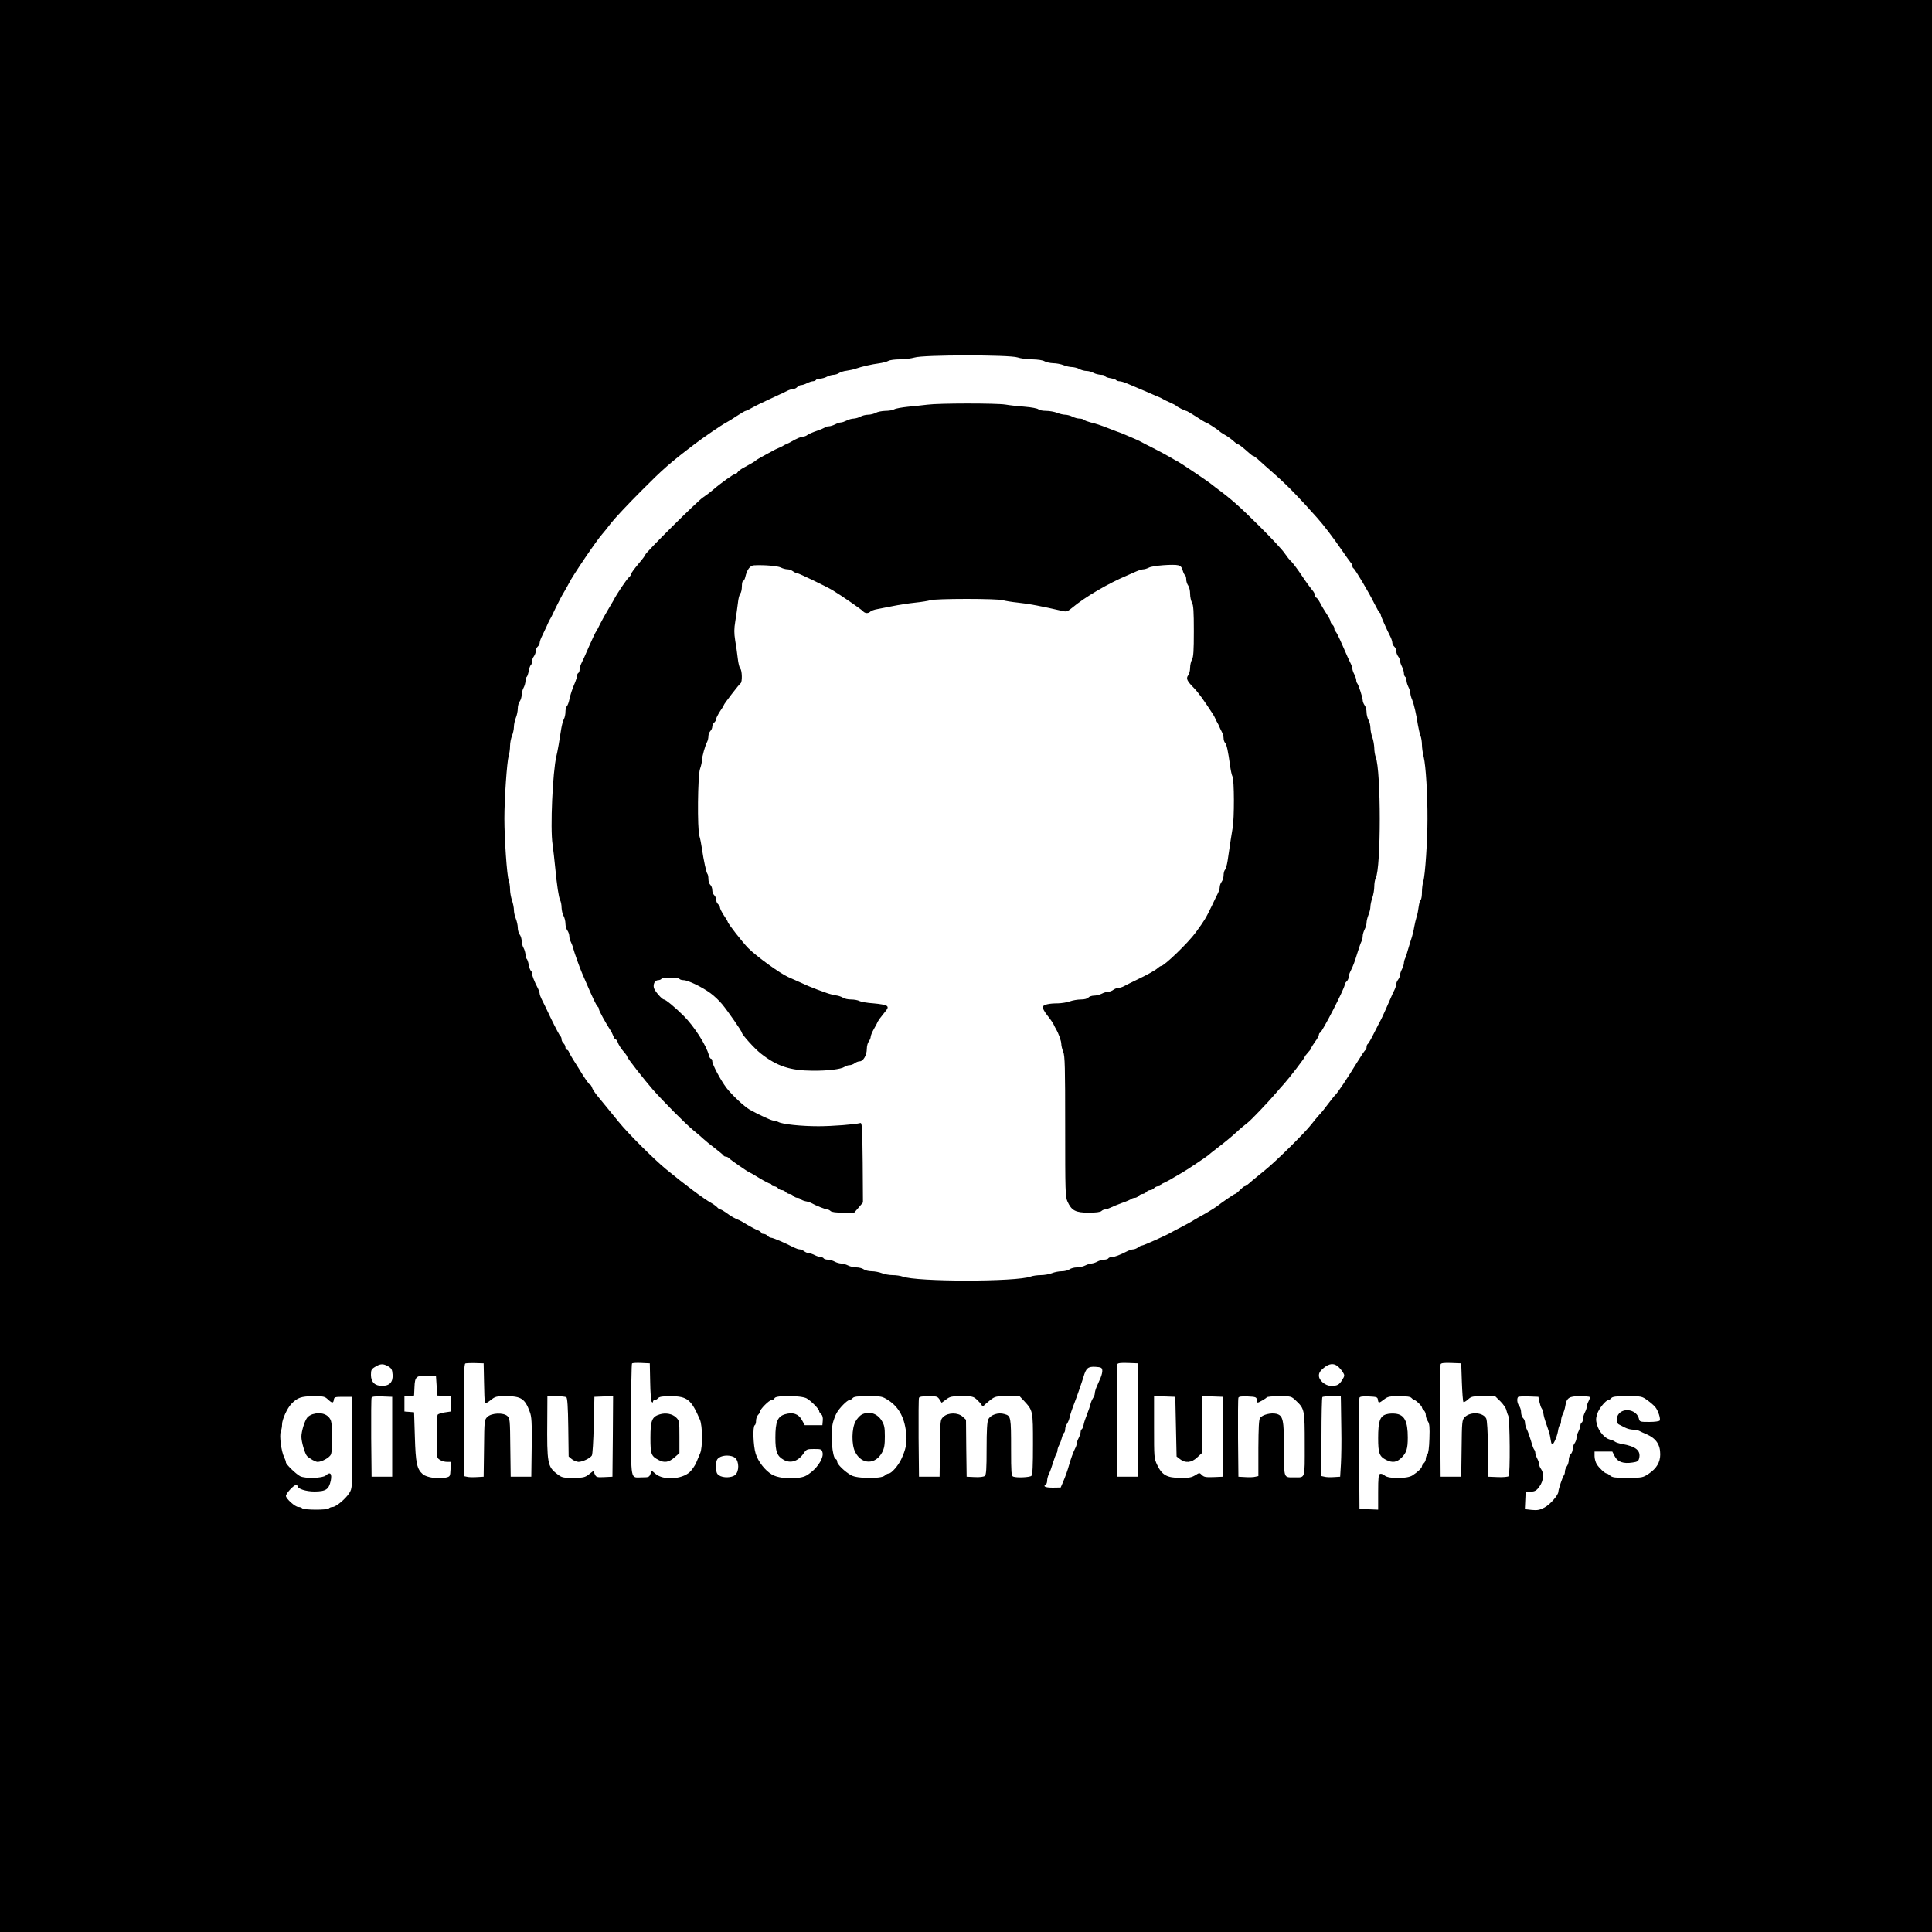
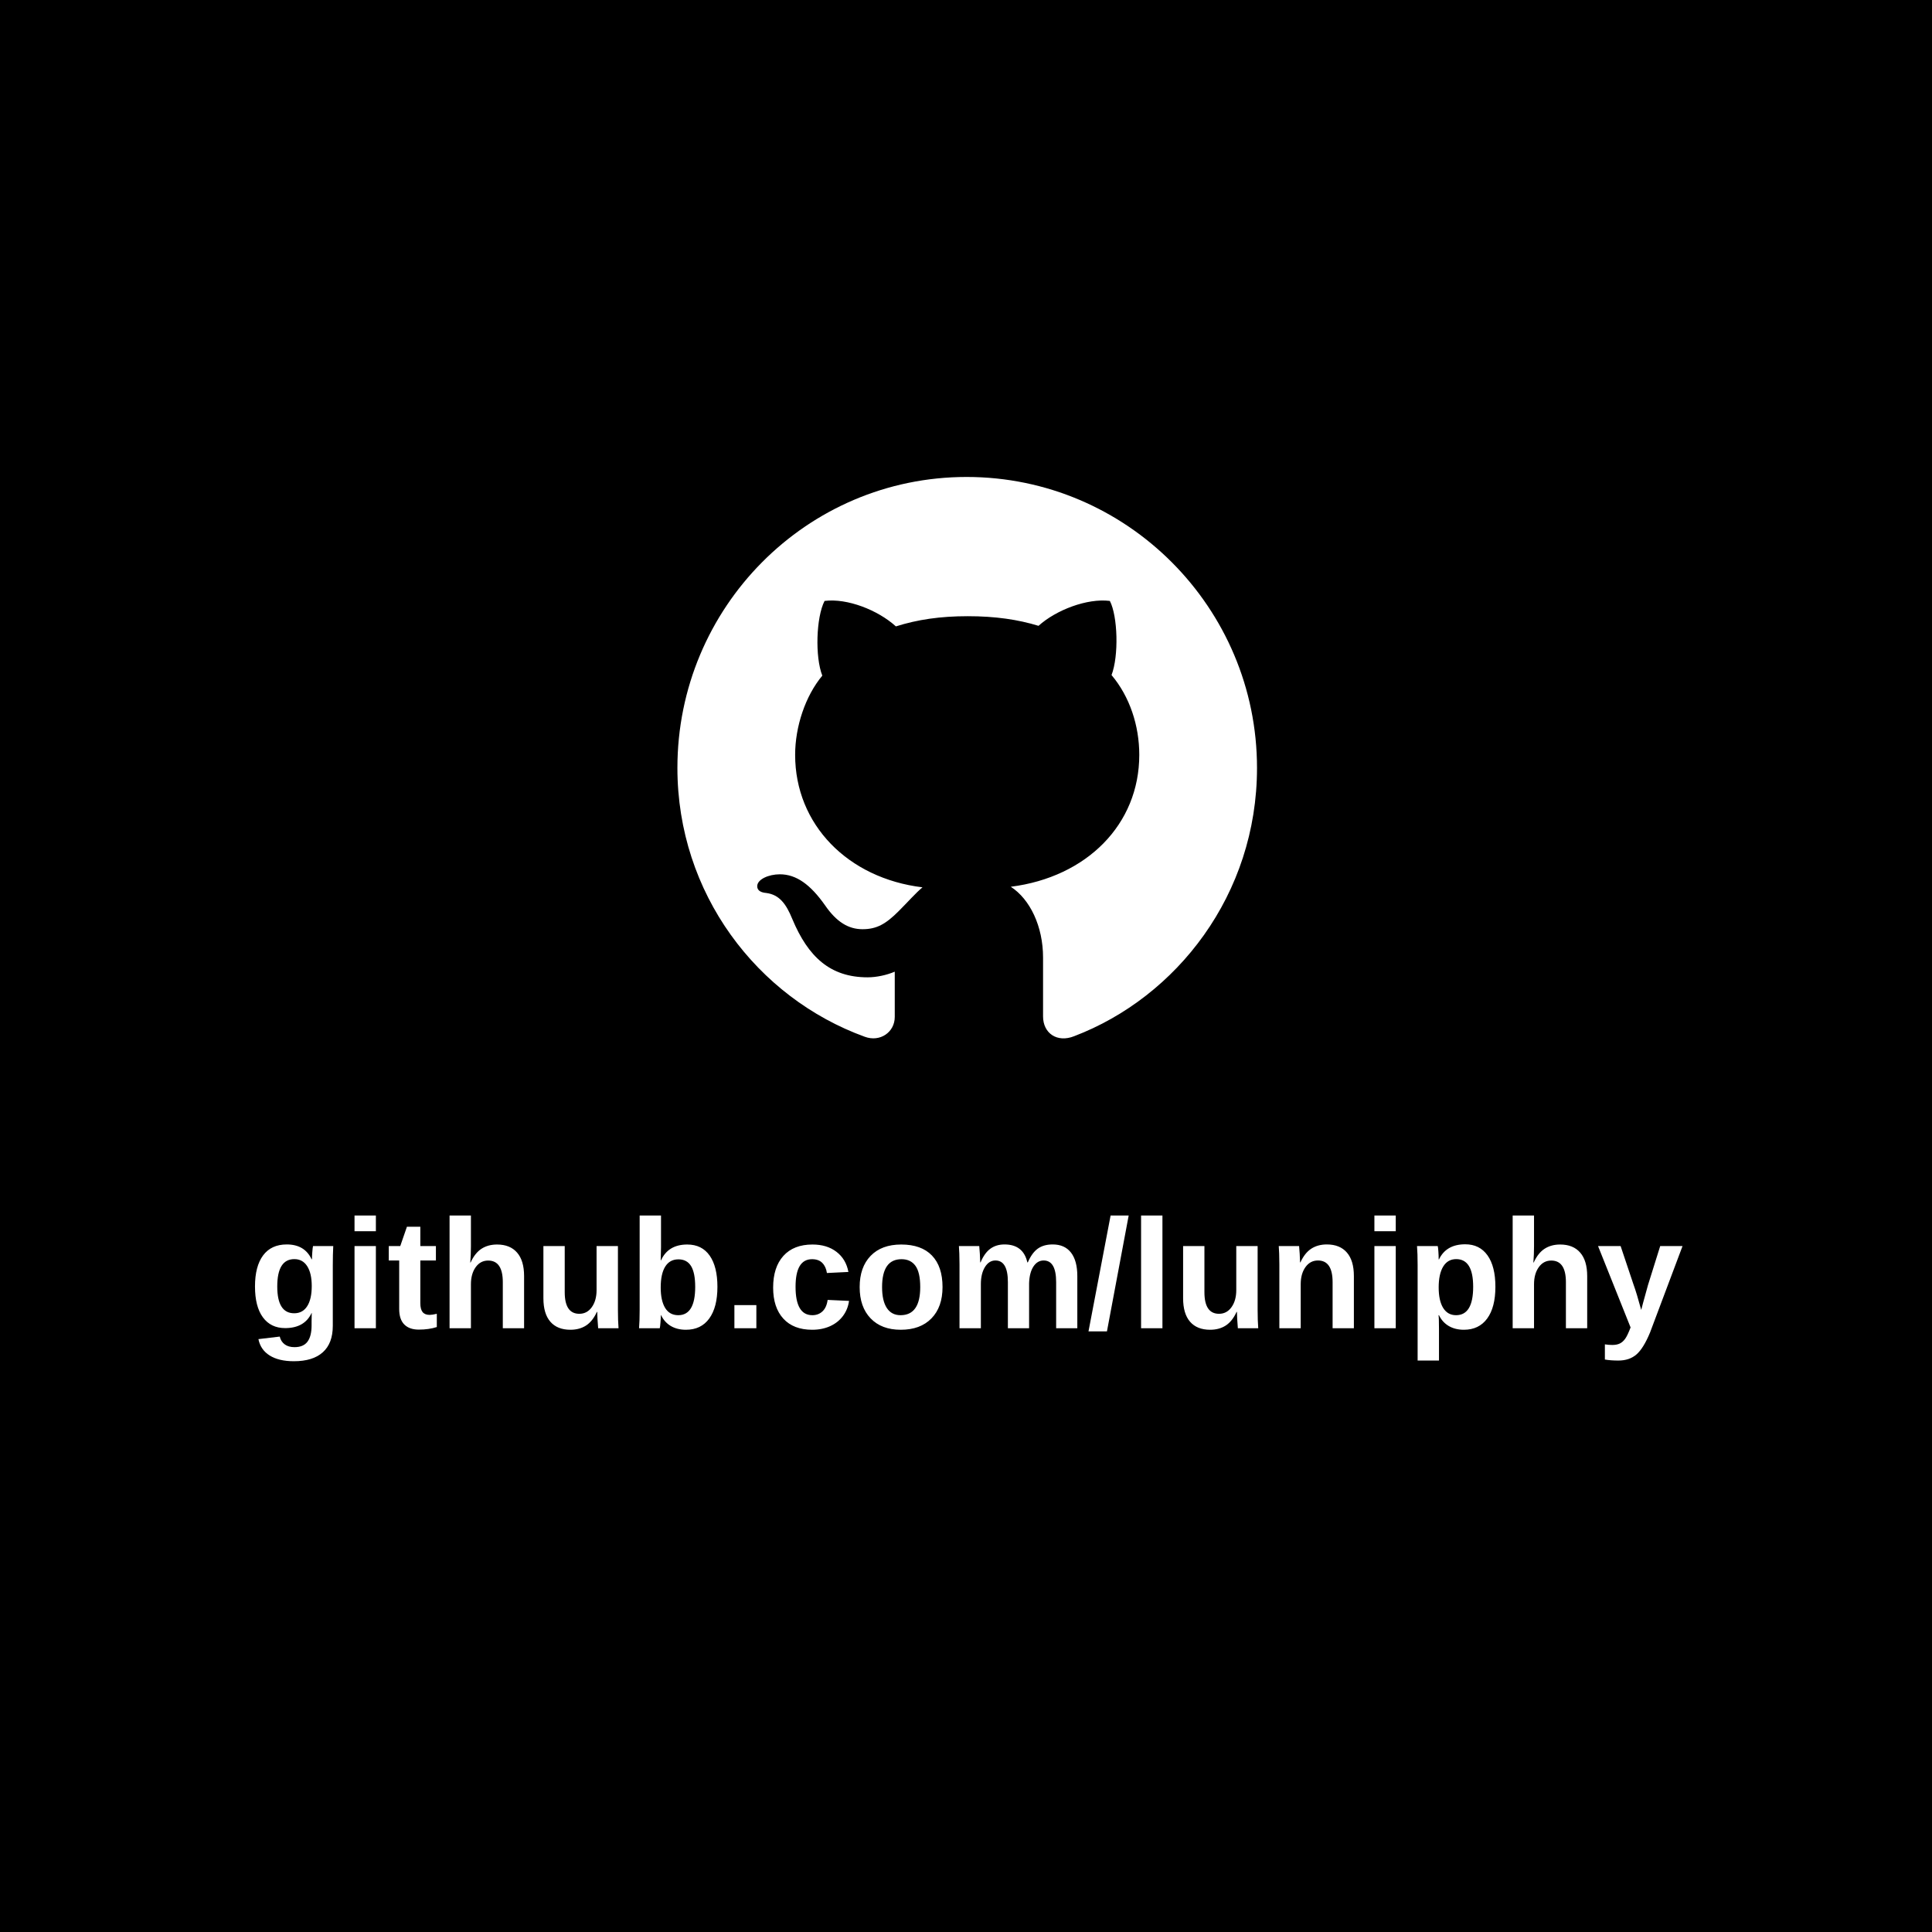
- <svg xmlns="http://www.w3.org/2000/svg" version="1.0" width="1500pt" height="1500pt" viewBox="0 0 1500 1500" preserveAspectRatio="xMidYMid meet">
-   <rect width="100%" height="100%" fill="white" />
-   <g transform="translate(0,1500) scale(0.1,-0.1)" fill="#000000" stroke="none">
-     <path d="M0 7500 l0 -7500 7500 0 7500 0 0 7500 0 7500 -7500 0 -7500 0 0 -7500z m7900 4725 c23 -8 75 -15 114 -15 43 -1 81 -6 96 -15 14 -8 44 -14 68 -15 23 0 59 -7 79 -15 19 -8 50 -15 67 -15 17 -1 42 -7 56 -15 14 -8 39 -15 55 -15 17 0 41 -7 55 -15 14 -8 40 -14 58 -15 17 0 32 -4 32 -10 0 -5 18 -13 40 -16 22 -4 43 -11 46 -15 3 -5 14 -9 24 -9 11 0 36 -7 57 -16 21 -9 53 -23 71 -30 77 -33 104 -44 135 -58 17 -8 39 -17 47 -20 8 -3 22 -10 30 -15 8 -5 33 -17 55 -27 22 -9 42 -20 45 -23 7 -9 70 -41 80 -41 4 0 39 -20 77 -45 37 -25 71 -45 75 -45 8 0 100 -60 108 -70 3 -4 20 -15 39 -26 19 -10 48 -31 65 -46 17 -16 34 -28 38 -28 8 0 35 -22 86 -67 14 -13 28 -23 32 -23 4 0 18 -10 32 -22 13 -13 76 -68 139 -124 98 -87 181 -172 325 -334 49 -54 127 -157 191 -250 32 -47 64 -91 70 -98 7 -7 13 -19 13 -27 0 -7 4 -15 8 -17 11 -4 120 -187 162 -273 19 -38 38 -71 43 -73 4 -2 7 -9 7 -15 0 -10 43 -107 75 -170 8 -16 15 -37 15 -47 0 -9 7 -23 15 -30 8 -7 15 -22 15 -34 0 -12 7 -31 15 -42 8 -10 15 -26 15 -35 0 -9 7 -30 15 -45 8 -16 15 -39 15 -51 0 -12 5 -25 10 -28 6 -3 10 -16 10 -28 0 -12 7 -35 15 -51 8 -15 15 -37 15 -48 0 -11 6 -34 14 -51 14 -35 32 -111 45 -197 5 -30 14 -68 20 -83 6 -16 11 -46 11 -69 0 -22 6 -66 14 -97 16 -63 30 -294 29 -481 0 -167 -18 -436 -32 -480 -6 -19 -11 -58 -11 -87 0 -28 -4 -54 -9 -58 -6 -3 -12 -27 -16 -53 -3 -26 -10 -62 -16 -79 -6 -18 -14 -54 -19 -80 -4 -27 -13 -61 -18 -78 -6 -16 -18 -57 -28 -90 -9 -33 -20 -68 -25 -77 -5 -10 -9 -26 -9 -35 0 -10 -7 -31 -15 -47 -8 -15 -15 -36 -15 -45 0 -10 -7 -26 -15 -37 -8 -10 -15 -27 -15 -36 0 -9 -6 -29 -14 -45 -8 -15 -21 -44 -29 -63 -26 -61 -68 -154 -77 -170 -5 -8 -27 -52 -50 -97 -22 -45 -45 -85 -50 -88 -6 -3 -10 -15 -10 -25 0 -10 -4 -20 -8 -22 -5 -1 -33 -43 -63 -92 -84 -137 -155 -243 -175 -261 -6 -5 -29 -35 -52 -65 -22 -30 -53 -69 -69 -85 -15 -17 -44 -51 -62 -75 -50 -65 -274 -286 -356 -352 -38 -31 -83 -68 -100 -82 -16 -14 -35 -30 -42 -36 -7 -5 -16 -10 -20 -10 -4 0 -21 -14 -37 -30 -16 -17 -33 -30 -38 -30 -6 0 -97 -62 -143 -98 -14 -11 -107 -67 -125 -75 -8 -4 -28 -16 -45 -26 -16 -11 -61 -36 -100 -56 -38 -20 -77 -40 -85 -45 -30 -19 -212 -100 -223 -100 -7 0 -21 -7 -31 -15 -11 -8 -28 -15 -37 -15 -10 0 -30 -6 -46 -14 -56 -29 -101 -46 -121 -46 -12 0 -24 -4 -27 -10 -3 -5 -18 -10 -33 -10 -15 -1 -38 -7 -52 -15 -14 -8 -34 -14 -45 -15 -11 0 -33 -7 -49 -15 -15 -8 -45 -15 -65 -15 -21 0 -46 -7 -57 -15 -10 -8 -38 -15 -60 -15 -23 0 -58 -7 -77 -15 -20 -8 -59 -15 -86 -15 -27 0 -62 -5 -78 -11 -110 -42 -886 -42 -996 0 -16 6 -50 11 -76 11 -27 0 -65 7 -84 15 -20 8 -56 15 -79 15 -24 0 -52 7 -62 15 -11 8 -36 15 -57 15 -20 0 -50 7 -65 15 -16 8 -40 15 -54 15 -14 1 -36 7 -50 15 -14 8 -37 14 -52 15 -15 0 -30 5 -33 10 -3 6 -14 10 -23 10 -9 0 -30 7 -46 15 -15 8 -36 15 -45 15 -10 0 -26 7 -37 15 -10 8 -27 15 -36 15 -9 0 -29 7 -45 15 -72 37 -161 75 -175 75 -9 0 -21 7 -28 15 -7 8 -21 15 -31 15 -11 0 -19 4 -19 9 0 5 -12 14 -27 20 -16 5 -50 24 -78 40 -27 17 -56 33 -62 36 -43 17 -62 28 -110 63 -17 12 -35 22 -41 22 -5 0 -15 7 -23 16 -7 8 -29 24 -48 35 -54 29 -209 145 -353 264 -93 77 -292 275 -363 363 -33 40 -77 94 -98 120 -21 26 -48 59 -60 73 -31 38 -47 61 -53 82 -4 9 -10 17 -14 17 -7 0 -42 50 -90 130 -9 14 -27 43 -41 65 -14 22 -28 48 -32 58 -3 9 -11 17 -17 17 -5 0 -10 8 -10 19 0 10 -7 24 -15 31 -8 7 -15 21 -15 31 0 10 -4 20 -9 24 -5 3 -37 63 -71 133 -33 70 -67 140 -75 155 -8 16 -15 35 -15 42 0 7 -6 26 -14 42 -27 51 -46 101 -46 116 0 9 -4 18 -9 21 -5 4 -12 24 -16 46 -4 22 -11 42 -16 46 -5 3 -9 17 -9 32 -1 15 -7 38 -15 52 -8 14 -15 39 -15 55 0 17 -7 39 -15 49 -8 11 -15 35 -15 53 0 19 -7 50 -15 70 -8 19 -15 50 -15 68 0 18 -7 52 -15 75 -8 23 -15 62 -15 86 0 23 -5 55 -11 71 -13 35 -33 319 -33 478 0 156 20 440 33 485 6 19 11 54 11 78 0 23 7 59 15 79 8 19 15 51 15 70 0 18 7 50 15 70 8 19 15 52 15 72 0 20 7 45 15 55 8 11 15 34 15 50 1 17 7 42 15 56 8 14 14 37 15 52 0 15 4 29 9 32 5 4 12 24 16 46 4 22 11 42 16 46 5 3 9 15 9 27 0 12 7 31 15 41 8 11 15 30 15 42 0 12 7 27 15 34 8 7 15 20 15 29 0 9 8 33 19 54 10 20 26 54 35 74 9 21 20 45 25 53 6 8 26 49 45 90 20 41 49 98 66 125 16 28 34 59 39 70 24 51 218 337 258 380 10 11 41 49 68 85 28 36 133 148 235 250 167 168 223 217 408 358 73 56 215 153 250 171 15 8 53 31 85 53 32 21 62 38 66 38 4 0 28 11 52 25 44 24 57 30 179 87 36 16 78 36 93 44 16 8 37 14 47 14 9 0 23 7 30 15 7 8 20 15 30 15 10 0 31 7 46 15 16 8 37 15 46 15 9 0 20 5 23 10 3 6 18 10 33 10 15 1 38 7 52 15 14 8 36 14 50 15 14 0 34 6 45 14 11 7 38 16 60 18 22 3 54 10 70 16 46 16 125 34 180 41 28 4 60 12 72 19 12 7 52 12 90 12 37 0 88 7 113 14 68 22 740 22 800 1z m-4142 -7955 c1 -80 4 -151 7 -158 4 -10 16 -5 44 17 36 29 44 31 122 31 115 0 145 -20 182 -121 15 -39 17 -79 15 -275 l-3 -229 -80 0 -80 0 -3 226 c-2 215 -3 227 -23 245 -31 28 -122 24 -154 -6 -24 -23 -25 -25 -27 -244 l-3 -221 -54 -3 c-30 -2 -65 -1 -78 3 l-23 5 0 434 c0 338 3 435 13 440 6 2 41 4 77 3 l65 -2 3 -145z m1290 0 c1 -79 7 -149 12 -154 7 -7 10 -6 10 2 0 7 6 12 14 12 7 0 19 7 26 15 9 11 34 15 99 15 127 -1 158 -26 225 -182 21 -47 22 -216 2 -261 -7 -18 -21 -51 -31 -74 -10 -23 -33 -56 -51 -73 -63 -56 -204 -64 -264 -13 l-30 25 -10 -26 c-9 -24 -15 -26 -64 -26 -94 0 -86 -44 -86 444 0 238 3 436 7 440 4 4 37 6 73 4 l65 -3 3 -145z m3787 -295 l0 -440 -80 0 -80 0 -3 430 c-1 237 0 436 3 443 3 9 26 12 82 10 l78 -3 0 -440z m2515 293 c3 -80 8 -149 12 -153 4 -4 19 5 35 19 26 24 35 26 119 26 l92 0 41 -40 c22 -22 43 -52 46 -67 4 -16 10 -35 15 -44 13 -24 16 -457 3 -470 -5 -5 -43 -9 -84 -7 l-74 3 -2 215 c-2 136 -7 223 -14 237 -26 49 -125 54 -168 9 -19 -21 -21 -34 -23 -241 l-3 -220 -80 0 -80 0 -3 430 c-1 237 0 436 3 443 3 9 26 12 82 10 l78 -3 5 -147z m-8335 123 c25 -15 30 -24 33 -63 4 -59 -23 -88 -82 -88 -56 0 -86 30 -86 86 0 37 4 45 33 62 40 25 63 26 102 3z m7371 1 c12 -9 29 -29 39 -44 16 -26 16 -29 -4 -62 -24 -38 -38 -46 -86 -46 -45 0 -95 42 -95 80 0 21 10 37 37 59 42 35 78 39 109 13z m-1828 -29 c2 -12 -4 -39 -13 -60 -9 -21 -23 -53 -31 -71 -8 -18 -14 -41 -14 -50 0 -10 -6 -26 -14 -37 -7 -11 -16 -31 -19 -45 -3 -14 -15 -50 -27 -80 -12 -30 -25 -67 -27 -83 -3 -15 -9 -30 -14 -33 -5 -3 -9 -13 -9 -22 0 -9 -7 -30 -15 -46 -8 -15 -15 -35 -15 -43 0 -8 -6 -27 -14 -41 -15 -30 -33 -81 -46 -127 -10 -37 -28 -88 -49 -137 l-16 -37 -62 -1 c-58 0 -78 10 -53 25 6 3 10 17 10 30 0 13 6 36 14 52 8 15 22 55 32 88 10 33 22 64 26 69 4 6 8 17 8 25 0 9 6 28 14 43 8 15 17 40 21 57 4 17 11 33 16 36 5 4 9 16 9 28 0 13 6 31 14 42 7 11 16 31 19 45 5 24 22 75 38 115 13 32 60 167 71 204 20 69 35 82 92 79 44 -3 51 -6 54 -25z m-5168 -123 l5 -75 53 -3 52 -3 0 -59 0 -59 -47 -7 c-27 -4 -51 -12 -55 -18 -4 -6 -8 -84 -8 -172 0 -161 0 -162 25 -178 13 -9 38 -16 55 -16 l31 0 -3 -57 c-3 -56 -3 -57 -38 -65 -56 -13 -148 1 -177 26 -46 40 -56 85 -62 291 l-6 190 -37 3 -38 3 0 59 0 59 38 3 37 3 3 65 c3 82 14 92 102 88 l65 -3 5 -75z m-844 -105 c33 -31 42 -31 46 -2 3 20 8 22 73 22 l70 0 0 -355 c0 -353 0 -355 -23 -392 -28 -45 -104 -108 -129 -108 -11 0 -24 -5 -30 -11 -14 -14 -193 -13 -207 1 -6 6 -19 10 -30 10 -25 0 -96 65 -96 86 0 19 60 84 77 84 7 0 13 -3 13 -7 0 -22 65 -43 133 -43 88 1 110 16 125 84 11 55 -4 72 -38 41 -24 -22 -161 -26 -200 -6 -33 18 -110 92 -110 107 0 7 -6 25 -14 41 -22 43 -38 167 -26 198 6 15 10 40 10 56 0 38 40 126 72 159 47 49 77 59 170 60 79 0 89 -2 114 -25z m499 -290 l0 -310 -80 0 -80 0 -3 300 c-1 165 0 306 3 313 3 9 26 12 82 10 l78 -3 0 -310z m1352 307 c8 -5 13 -74 15 -234 l3 -226 25 -21 c14 -11 37 -20 51 -21 32 0 90 28 104 49 6 9 12 115 15 236 l5 220 73 3 72 3 -2 -313 -3 -313 -62 -3 c-59 -3 -64 -1 -75 22 l-11 26 -35 -27 c-31 -24 -44 -26 -121 -27 -80 0 -89 2 -124 29 -76 57 -81 83 -78 423 l1 182 68 0 c37 0 72 -4 79 -8z m1866 -9 c36 -21 97 -83 97 -99 0 -6 7 -17 16 -24 10 -9 14 -26 12 -49 l-3 -36 -69 0 -68 0 -22 40 c-27 48 -69 62 -130 45 -59 -17 -76 -58 -76 -182 0 -108 13 -143 63 -171 54 -32 114 -13 157 50 21 31 26 33 81 33 55 0 59 -2 65 -27 10 -37 -30 -107 -88 -153 -37 -30 -58 -39 -107 -44 -78 -9 -158 2 -198 26 -54 32 -107 101 -126 162 -19 62 -24 211 -7 221 6 3 10 19 10 35 0 16 7 35 15 44 8 8 15 19 15 25 0 19 72 91 90 91 10 0 20 7 24 15 9 23 207 21 249 -2z m635 -15 c85 -56 129 -142 139 -272 5 -63 -5 -111 -40 -186 -23 -49 -76 -110 -97 -110 -7 0 -22 -7 -32 -17 -28 -25 -211 -24 -259 3 -49 27 -109 85 -109 105 0 10 -5 19 -11 21 -28 9 -43 200 -22 283 6 22 18 55 28 73 20 38 83 102 100 102 7 0 18 7 25 15 10 12 37 15 120 15 105 0 109 -1 158 -32z m397 6 l16 -25 34 25 c30 23 43 26 122 26 83 0 90 -2 119 -28 17 -16 34 -35 37 -43 3 -9 8 -10 14 -4 4 6 27 25 49 43 40 31 45 32 136 32 l94 0 35 -37 c69 -75 69 -76 69 -335 0 -169 -3 -237 -12 -246 -12 -12 -114 -17 -142 -6 -14 5 -16 33 -16 209 0 255 -1 262 -51 276 -48 15 -108 -5 -126 -41 -9 -18 -13 -86 -13 -226 0 -161 -3 -204 -14 -213 -9 -7 -40 -11 -78 -9 l-63 3 -3 221 -2 221 -26 24 c-36 33 -113 33 -149 -1 -25 -23 -25 -23 -27 -244 l-3 -221 -80 0 -80 0 -3 300 c-1 165 0 305 3 312 3 9 27 13 74 13 63 0 70 -2 86 -26z m1835 -211 l5 -231 27 -21 c41 -32 89 -28 132 13 l36 33 0 222 0 222 83 -3 82 -3 0 -310 0 -310 -72 -3 c-60 -2 -75 0 -91 16 -19 19 -20 19 -53 -2 -28 -17 -49 -21 -115 -20 -104 0 -142 22 -179 99 -25 53 -25 57 -25 295 l0 241 83 -3 82 -3 5 -232z m628 210 c2 -13 5 -23 6 -23 9 0 67 33 71 41 4 5 48 9 98 9 90 0 93 -1 127 -33 69 -65 70 -71 70 -342 0 -273 6 -255 -80 -255 -85 0 -80 -13 -81 214 0 235 -7 265 -59 279 -41 10 -108 -6 -127 -32 -9 -12 -12 -75 -13 -233 l0 -218 -23 -5 c-13 -4 -48 -5 -78 -3 l-54 3 -3 300 c-1 165 0 306 3 313 3 9 24 12 72 10 62 -3 68 -5 71 -25z m653 -20 c0 -27 2 -122 3 -213 2 -91 0 -210 -3 -265 l-6 -100 -49 -3 c-27 -2 -60 -1 -73 3 l-23 5 0 304 c0 166 3 306 7 309 3 4 37 7 75 7 l68 0 1 -47z m287 20 c4 -29 8 -29 48 2 29 22 42 25 117 25 63 0 88 -4 97 -15 7 -8 16 -15 21 -15 12 0 59 -46 59 -57 0 -6 7 -16 15 -23 8 -7 15 -23 15 -37 0 -13 7 -35 16 -48 13 -20 15 -46 12 -135 -2 -69 -8 -114 -16 -122 -6 -6 -12 -22 -12 -34 0 -12 -7 -27 -15 -34 -8 -7 -15 -18 -15 -24 0 -13 -33 -45 -74 -71 -41 -27 -186 -27 -215 -1 -11 10 -27 16 -36 13 -12 -5 -15 -29 -15 -142 l0 -136 -72 3 -73 3 -3 425 c-1 234 0 431 3 438 3 9 24 12 72 10 62 -3 68 -5 71 -25z m1254 -17 c5 -22 12 -44 17 -50 5 -6 11 -24 14 -41 2 -16 10 -46 17 -65 29 -84 33 -97 37 -125 9 -58 14 -62 33 -25 10 19 22 54 26 78 3 23 10 45 15 48 5 3 9 17 9 32 0 15 6 38 13 52 8 15 17 43 20 64 10 63 29 76 112 76 39 0 74 -3 77 -6 4 -3 0 -17 -8 -32 -8 -15 -14 -34 -14 -43 0 -9 -7 -30 -15 -45 -8 -16 -15 -39 -15 -51 0 -12 -4 -25 -10 -28 -5 -3 -10 -14 -10 -23 0 -9 -7 -30 -15 -46 -8 -15 -15 -38 -15 -50 0 -12 -7 -31 -15 -42 -8 -10 -15 -31 -15 -45 0 -15 -7 -32 -15 -39 -8 -7 -15 -27 -15 -44 0 -17 -7 -40 -15 -50 -8 -11 -15 -29 -15 -41 0 -12 -4 -25 -9 -31 -9 -10 -41 -105 -42 -126 -1 -28 -66 -101 -109 -123 -36 -19 -55 -22 -98 -18 l-53 6 3 66 3 66 40 3 c33 3 45 9 68 42 31 43 36 102 12 134 -8 11 -15 27 -15 37 0 9 -7 30 -15 45 -8 16 -15 36 -15 45 0 8 -4 19 -9 25 -5 5 -16 36 -25 69 -10 33 -24 73 -32 88 -8 16 -14 39 -14 52 0 12 -7 28 -15 35 -8 7 -15 27 -15 44 0 17 -7 40 -15 50 -16 21 -20 58 -8 70 4 4 41 5 82 4 l75 -3 8 -39z m839 12 c24 -17 51 -41 60 -52 23 -27 43 -91 35 -105 -4 -6 -38 -11 -81 -11 -73 0 -75 1 -81 27 -16 63 -108 87 -153 39 -25 -27 -26 -74 -1 -86 8 -4 29 -15 47 -24 17 -9 45 -16 62 -16 17 0 39 -4 49 -10 9 -5 35 -17 57 -26 72 -32 105 -79 105 -155 0 -62 -28 -109 -88 -150 -46 -31 -50 -32 -164 -33 -97 0 -120 3 -136 17 -10 9 -23 17 -28 17 -14 1 -58 42 -77 72 -9 15 -17 43 -17 63 l0 35 69 0 69 0 19 -37 c23 -44 67 -59 138 -48 37 5 46 11 51 32 15 60 -24 93 -133 112 -23 4 -48 12 -55 18 -7 6 -25 13 -39 16 -39 10 -85 62 -99 113 -11 37 -10 53 1 87 12 40 67 107 87 107 5 0 15 7 22 15 10 12 37 15 125 15 110 0 113 -1 156 -32z m-7083 -447 c31 -27 32 -105 0 -132 -26 -23 -95 -25 -126 -3 -18 12 -22 25 -22 68 0 44 4 56 23 69 31 22 97 21 125 -2z" />
-     <path d="M7200 11858 c-36 -4 -103 -12 -150 -16 -47 -5 -95 -13 -107 -20 -12 -7 -43 -12 -70 -12 -26 -1 -59 -7 -73 -15 -14 -8 -41 -15 -60 -15 -19 0 -46 -7 -60 -15 -14 -8 -37 -14 -51 -15 -15 0 -40 -7 -55 -15 -16 -8 -36 -15 -45 -15 -9 0 -30 -7 -45 -15 -16 -8 -38 -15 -49 -15 -12 0 -25 -4 -30 -9 -6 -4 -35 -17 -65 -27 -30 -10 -62 -24 -71 -31 -8 -7 -24 -13 -33 -13 -16 0 -49 -14 -96 -41 -8 -5 -22 -12 -30 -15 -8 -3 -22 -10 -30 -15 -8 -5 -22 -12 -30 -15 -8 -3 -23 -10 -33 -15 -109 -58 -134 -73 -146 -82 -14 -12 -24 -18 -93 -56 -24 -12 -47 -29 -51 -37 -4 -8 -13 -14 -19 -14 -13 0 -115 -73 -171 -122 -23 -20 -59 -47 -79 -60 -40 -25 -448 -430 -448 -445 0 -5 -25 -38 -55 -73 -30 -36 -55 -70 -55 -76 0 -6 -7 -18 -16 -25 -18 -15 -100 -137 -120 -179 -4 -8 -24 -42 -44 -75 -20 -33 -47 -82 -61 -110 -13 -27 -26 -52 -29 -55 -5 -5 -31 -59 -56 -117 -30 -70 -48 -109 -61 -135 -7 -14 -13 -35 -13 -46 0 -12 -4 -24 -10 -27 -5 -3 -10 -13 -10 -22 0 -8 -6 -29 -13 -46 -24 -55 -39 -101 -47 -140 -4 -21 -13 -44 -19 -50 -6 -6 -11 -26 -11 -45 0 -18 -5 -43 -12 -55 -7 -12 -15 -44 -20 -72 -13 -87 -29 -179 -38 -215 -29 -120 -49 -561 -30 -685 6 -44 15 -123 20 -175 14 -147 28 -237 39 -259 6 -11 11 -37 11 -58 1 -21 7 -49 15 -63 8 -14 15 -41 15 -60 0 -19 7 -44 15 -54 8 -11 15 -31 15 -44 0 -13 5 -33 12 -45 6 -12 15 -35 19 -52 8 -31 51 -152 70 -195 6 -14 18 -41 26 -60 58 -135 84 -189 94 -196 5 -3 9 -12 9 -19 0 -12 51 -105 90 -165 6 -8 15 -27 21 -42 6 -16 14 -28 19 -28 4 0 10 -8 14 -17 8 -25 26 -53 64 -97 6 -8 12 -18 12 -21 0 -10 132 -178 199 -255 87 -98 253 -265 316 -317 28 -22 62 -52 77 -66 15 -14 55 -47 90 -73 35 -27 65 -52 66 -56 2 -4 10 -8 17 -8 8 0 20 -6 27 -14 15 -15 147 -106 153 -106 2 0 38 -20 78 -45 41 -25 80 -45 86 -45 6 0 11 -4 11 -10 0 -5 8 -10 19 -10 10 0 24 -7 31 -15 7 -8 20 -15 30 -15 10 0 23 -7 30 -15 7 -8 20 -15 30 -15 10 0 23 -7 30 -15 7 -8 21 -15 31 -15 10 0 20 -4 24 -9 3 -5 20 -13 37 -17 18 -3 39 -10 48 -15 34 -19 110 -49 122 -49 8 0 20 -6 26 -12 9 -9 43 -13 99 -13 l85 0 34 39 34 40 -2 310 c-3 271 -5 310 -18 307 -39 -11 -217 -25 -325 -25 -133 0 -279 15 -312 33 -12 6 -29 11 -39 11 -15 0 -112 45 -184 85 -42 24 -140 116 -180 169 -46 61 -110 182 -110 207 0 11 -4 19 -10 19 -5 0 -13 12 -16 26 -19 77 -115 227 -197 308 -64 64 -139 126 -152 126 -15 0 -71 65 -78 89 -8 31 8 61 33 61 10 0 22 5 25 10 3 6 35 10 70 10 35 0 67 -4 70 -10 3 -5 18 -10 32 -10 34 0 144 -53 209 -101 28 -20 69 -59 91 -86 44 -53 153 -210 153 -221 1 -15 98 -123 145 -160 126 -100 230 -134 405 -135 118 -1 219 12 245 29 11 8 29 14 40 14 12 0 30 7 41 15 10 8 28 15 39 15 27 0 55 48 55 97 0 21 7 47 15 57 8 11 15 27 15 36 0 9 11 37 25 61 14 24 28 51 31 59 4 8 24 36 45 61 34 41 37 49 23 60 -8 7 -54 15 -102 19 -48 3 -97 12 -109 18 -12 7 -41 12 -65 12 -24 0 -52 6 -63 14 -11 7 -36 16 -55 18 -19 3 -51 11 -70 18 -19 7 -53 19 -75 27 -48 18 -82 32 -155 66 -30 13 -62 28 -70 31 -63 28 -245 159 -311 225 -44 45 -159 192 -159 204 0 3 -13 26 -30 50 -16 25 -30 52 -30 60 0 8 -7 20 -15 27 -8 7 -15 23 -15 35 0 12 -7 28 -15 35 -8 7 -15 25 -15 40 0 15 -7 33 -15 40 -8 7 -15 27 -15 45 0 17 -3 35 -7 39 -9 9 -30 106 -43 196 -5 36 -14 81 -20 100 -17 57 -13 469 5 520 8 23 15 53 15 67 0 26 25 117 41 145 5 10 9 29 9 42 0 14 7 31 15 40 8 8 15 23 15 34 0 11 7 25 15 32 8 7 15 19 15 27 0 8 14 35 30 60 17 24 30 46 30 49 0 8 119 162 130 169 14 9 12 99 -2 113 -7 7 -16 43 -20 80 -4 37 -13 100 -20 140 -9 58 -9 88 1 150 7 42 16 105 20 139 3 34 12 68 19 75 6 6 12 31 12 55 0 24 4 43 10 43 5 0 12 12 16 28 13 59 37 92 69 93 80 4 183 -5 207 -17 15 -8 38 -14 51 -14 13 0 32 -7 43 -15 10 -8 25 -15 33 -15 12 0 228 -104 276 -133 66 -40 224 -149 235 -162 15 -18 41 -20 58 -3 6 6 30 15 54 19 24 5 79 16 123 24 44 9 121 21 170 26 50 5 103 14 119 19 16 6 142 10 281 10 139 0 265 -4 281 -10 16 -5 70 -14 119 -19 85 -9 175 -26 350 -66 25 -5 37 -1 70 27 99 83 280 189 430 252 17 7 47 21 68 30 21 9 45 16 55 16 9 0 28 6 42 13 29 16 193 28 229 18 17 -4 28 -17 33 -38 5 -18 13 -35 18 -38 6 -3 10 -19 10 -34 0 -15 7 -36 15 -47 8 -10 15 -39 15 -64 0 -25 7 -56 15 -70 11 -19 14 -69 14 -220 0 -151 -3 -201 -14 -220 -8 -14 -15 -43 -15 -65 0 -22 -7 -48 -15 -58 -18 -25 -10 -43 43 -97 37 -38 75 -91 150 -206 6 -10 15 -26 18 -34 3 -8 10 -22 15 -30 5 -8 12 -22 15 -30 3 -8 12 -27 20 -42 8 -14 14 -37 14 -50 0 -13 5 -29 12 -36 12 -12 23 -65 38 -174 5 -37 13 -76 19 -87 14 -25 15 -325 1 -400 -9 -52 -17 -106 -39 -255 -5 -32 -14 -63 -20 -69 -6 -6 -11 -25 -11 -42 0 -17 -7 -40 -15 -51 -8 -10 -15 -29 -15 -41 0 -12 -7 -34 -15 -50 -8 -15 -28 -57 -45 -93 -51 -105 -55 -111 -126 -209 -58 -80 -245 -261 -270 -261 -4 0 -15 -7 -24 -15 -19 -18 -82 -53 -170 -95 -36 -17 -77 -38 -92 -46 -14 -8 -35 -14 -45 -14 -11 0 -28 -7 -39 -15 -10 -8 -29 -15 -40 -15 -12 0 -35 -7 -50 -15 -16 -8 -43 -15 -60 -15 -17 0 -37 -7 -44 -15 -8 -9 -30 -15 -59 -15 -25 0 -64 -7 -86 -15 -22 -8 -63 -14 -91 -15 -71 0 -112 -10 -118 -27 -3 -8 12 -37 35 -66 23 -28 45 -61 50 -72 5 -11 13 -27 18 -35 21 -36 41 -93 41 -116 0 -13 7 -41 15 -61 13 -30 15 -118 15 -578 0 -504 1 -546 18 -584 32 -70 62 -86 164 -86 56 0 91 4 100 13 6 6 19 12 27 12 9 0 27 6 41 13 14 7 54 24 90 37 36 12 69 27 74 32 6 4 18 8 27 8 9 0 22 7 29 15 7 8 20 15 30 15 10 0 23 7 30 15 7 8 20 15 30 15 10 0 23 7 30 15 7 8 21 15 31 15 11 0 19 4 19 8 0 4 12 13 28 19 15 7 50 25 77 42 28 17 57 34 65 38 20 10 194 126 200 133 3 4 41 34 85 68 44 33 105 84 135 112 30 28 69 60 85 72 26 19 157 156 228 239 12 15 38 44 57 65 43 48 160 200 160 209 0 3 11 18 25 33 14 15 25 30 25 34 0 5 14 27 30 50 17 22 30 47 30 54 0 7 4 14 9 16 17 6 191 345 191 371 0 8 7 20 15 27 8 7 15 21 15 30 0 10 6 31 14 47 23 45 33 74 56 148 12 39 26 78 31 87 5 10 9 28 9 40 0 13 7 36 15 52 8 15 15 39 15 52 0 14 7 41 15 61 8 19 15 48 15 63 0 15 7 47 15 70 8 23 15 62 15 87 0 24 5 54 11 65 42 78 42 833 0 941 -6 16 -11 47 -11 70 -1 23 -7 60 -15 82 -8 22 -15 56 -15 75 0 19 -7 46 -15 60 -8 14 -15 41 -15 60 0 19 -7 44 -15 54 -8 11 -15 29 -15 40 -1 23 -33 122 -44 133 -3 3 -6 13 -6 22 0 9 -7 29 -15 45 -8 15 -15 35 -15 43 0 8 -6 27 -13 41 -13 26 -31 65 -61 135 -32 73 -51 112 -58 115 -5 2 -8 12 -8 22 0 9 -7 23 -15 30 -8 7 -15 18 -15 26 0 7 -13 32 -29 56 -16 24 -39 62 -51 86 -12 23 -26 42 -31 42 -5 0 -9 8 -9 18 0 9 -10 28 -23 42 -12 14 -48 63 -79 110 -31 47 -68 96 -81 109 -14 12 -37 42 -52 64 -14 23 -103 119 -198 213 -155 154 -217 209 -335 296 -20 15 -42 32 -49 38 -18 15 -228 156 -244 164 -8 3 -36 20 -64 36 -27 16 -86 48 -130 70 -44 22 -87 44 -95 49 -8 5 -32 16 -53 25 -20 9 -52 22 -70 30 -17 8 -48 20 -67 26 -19 7 -48 18 -65 25 -58 23 -100 37 -140 46 -22 6 -44 14 -50 20 -5 5 -20 9 -35 9 -14 0 -38 7 -54 15 -15 8 -41 15 -56 15 -15 0 -44 7 -63 15 -20 8 -58 15 -85 15 -26 0 -53 5 -60 12 -7 7 -54 16 -105 20 -50 4 -119 11 -152 17 -73 11 -515 11 -605 -1z" />
-     <path d="M5123 4019 c-61 -18 -73 -47 -73 -181 0 -129 5 -143 65 -174 44 -23 78 -17 121 20 l39 34 0 126 c0 121 -1 126 -25 150 -29 29 -81 39 -127 25z" />
-     <path d="M2427 4020 c-16 -5 -35 -17 -42 -27 -21 -27 -45 -107 -45 -148 0 -40 28 -134 44 -150 22 -21 66 -45 82 -45 32 0 92 33 103 57 14 32 14 221 0 263 -18 49 -76 70 -142 50z" />
-     <path d="M6690 4017 c-13 -7 -35 -30 -47 -52 -31 -54 -33 -182 -3 -239 50 -98 157 -99 209 -2 17 33 21 58 21 124 0 71 -4 88 -25 123 -36 57 -98 75 -155 46z" />
-     <path d="M10762 4019 c-48 -14 -62 -55 -62 -184 0 -118 9 -143 63 -170 49 -24 82 -19 120 19 37 37 47 69 47 155 0 127 -26 177 -95 185 -22 3 -55 1 -73 -5z" />
+ <svg xmlns="http://www.w3.org/2000/svg" width="800" height="800" viewBox="0 0 800 800">
+   <rect width="800" height="800" fill="black" />
+   <g transform="translate(240 155) scale(2.5)">
+     <path d="M56.794 84.969C44.419 83.469 35.7 74.562 35.7 63.031C35.7 58.344 37.388 53.281 40.2 49.906C38.981 46.812 39.169 40.25 40.575 37.531C44.325 37.062 49.388 39.031 52.388 41.75C55.95 40.625 59.7 40.062 64.294 40.062C68.888 40.062 72.638 40.625 76.013 41.656C78.919 39.031 84.075 37.062 87.825 37.531C89.138 40.062 89.325 46.625 88.106 49.812C91.106 53.375 92.7 58.156 92.7 63.031C92.7 74.562 83.981 83.281 71.419 84.875C74.606 86.938 76.763 91.438 76.763 96.594L76.763 106.344C76.763 109.156 79.106 110.75 81.919 109.625C98.888 103.156 112.2 86.188 112.2 65.188C112.2 38.656 90.638 17 64.106 17C37.575 17 16.2 38.656 16.2 65.188C16.2 86 29.419 103.25 47.231 109.719C49.763 110.656 52.2 108.969 52.2 106.438L52.2 98.938C50.888 99.5 49.2 99.875 47.7 99.875C41.513 99.875 37.856 96.5 35.231 90.219C34.2 87.688 33.075 86.188 30.919 85.906C29.794 85.812 29.419 85.344 29.419 84.781C29.419 83.656 31.294 82.812 33.169 82.812C35.888 82.812 38.231 84.5 40.669 87.969C42.544 90.688 44.513 91.906 46.856 91.906C49.2 91.906 50.7 91.062 52.856 88.906C54.45 87.312 55.669 85.906 56.794 84.969Z" fill="white" />
  </g>
+   <text x="400" y="550" fill="white" font-family="Arial, Helvetica, sans-serif" font-size="64.428" text-anchor="middle" font-weight="700">github.com/luniphy</text>
</svg>
